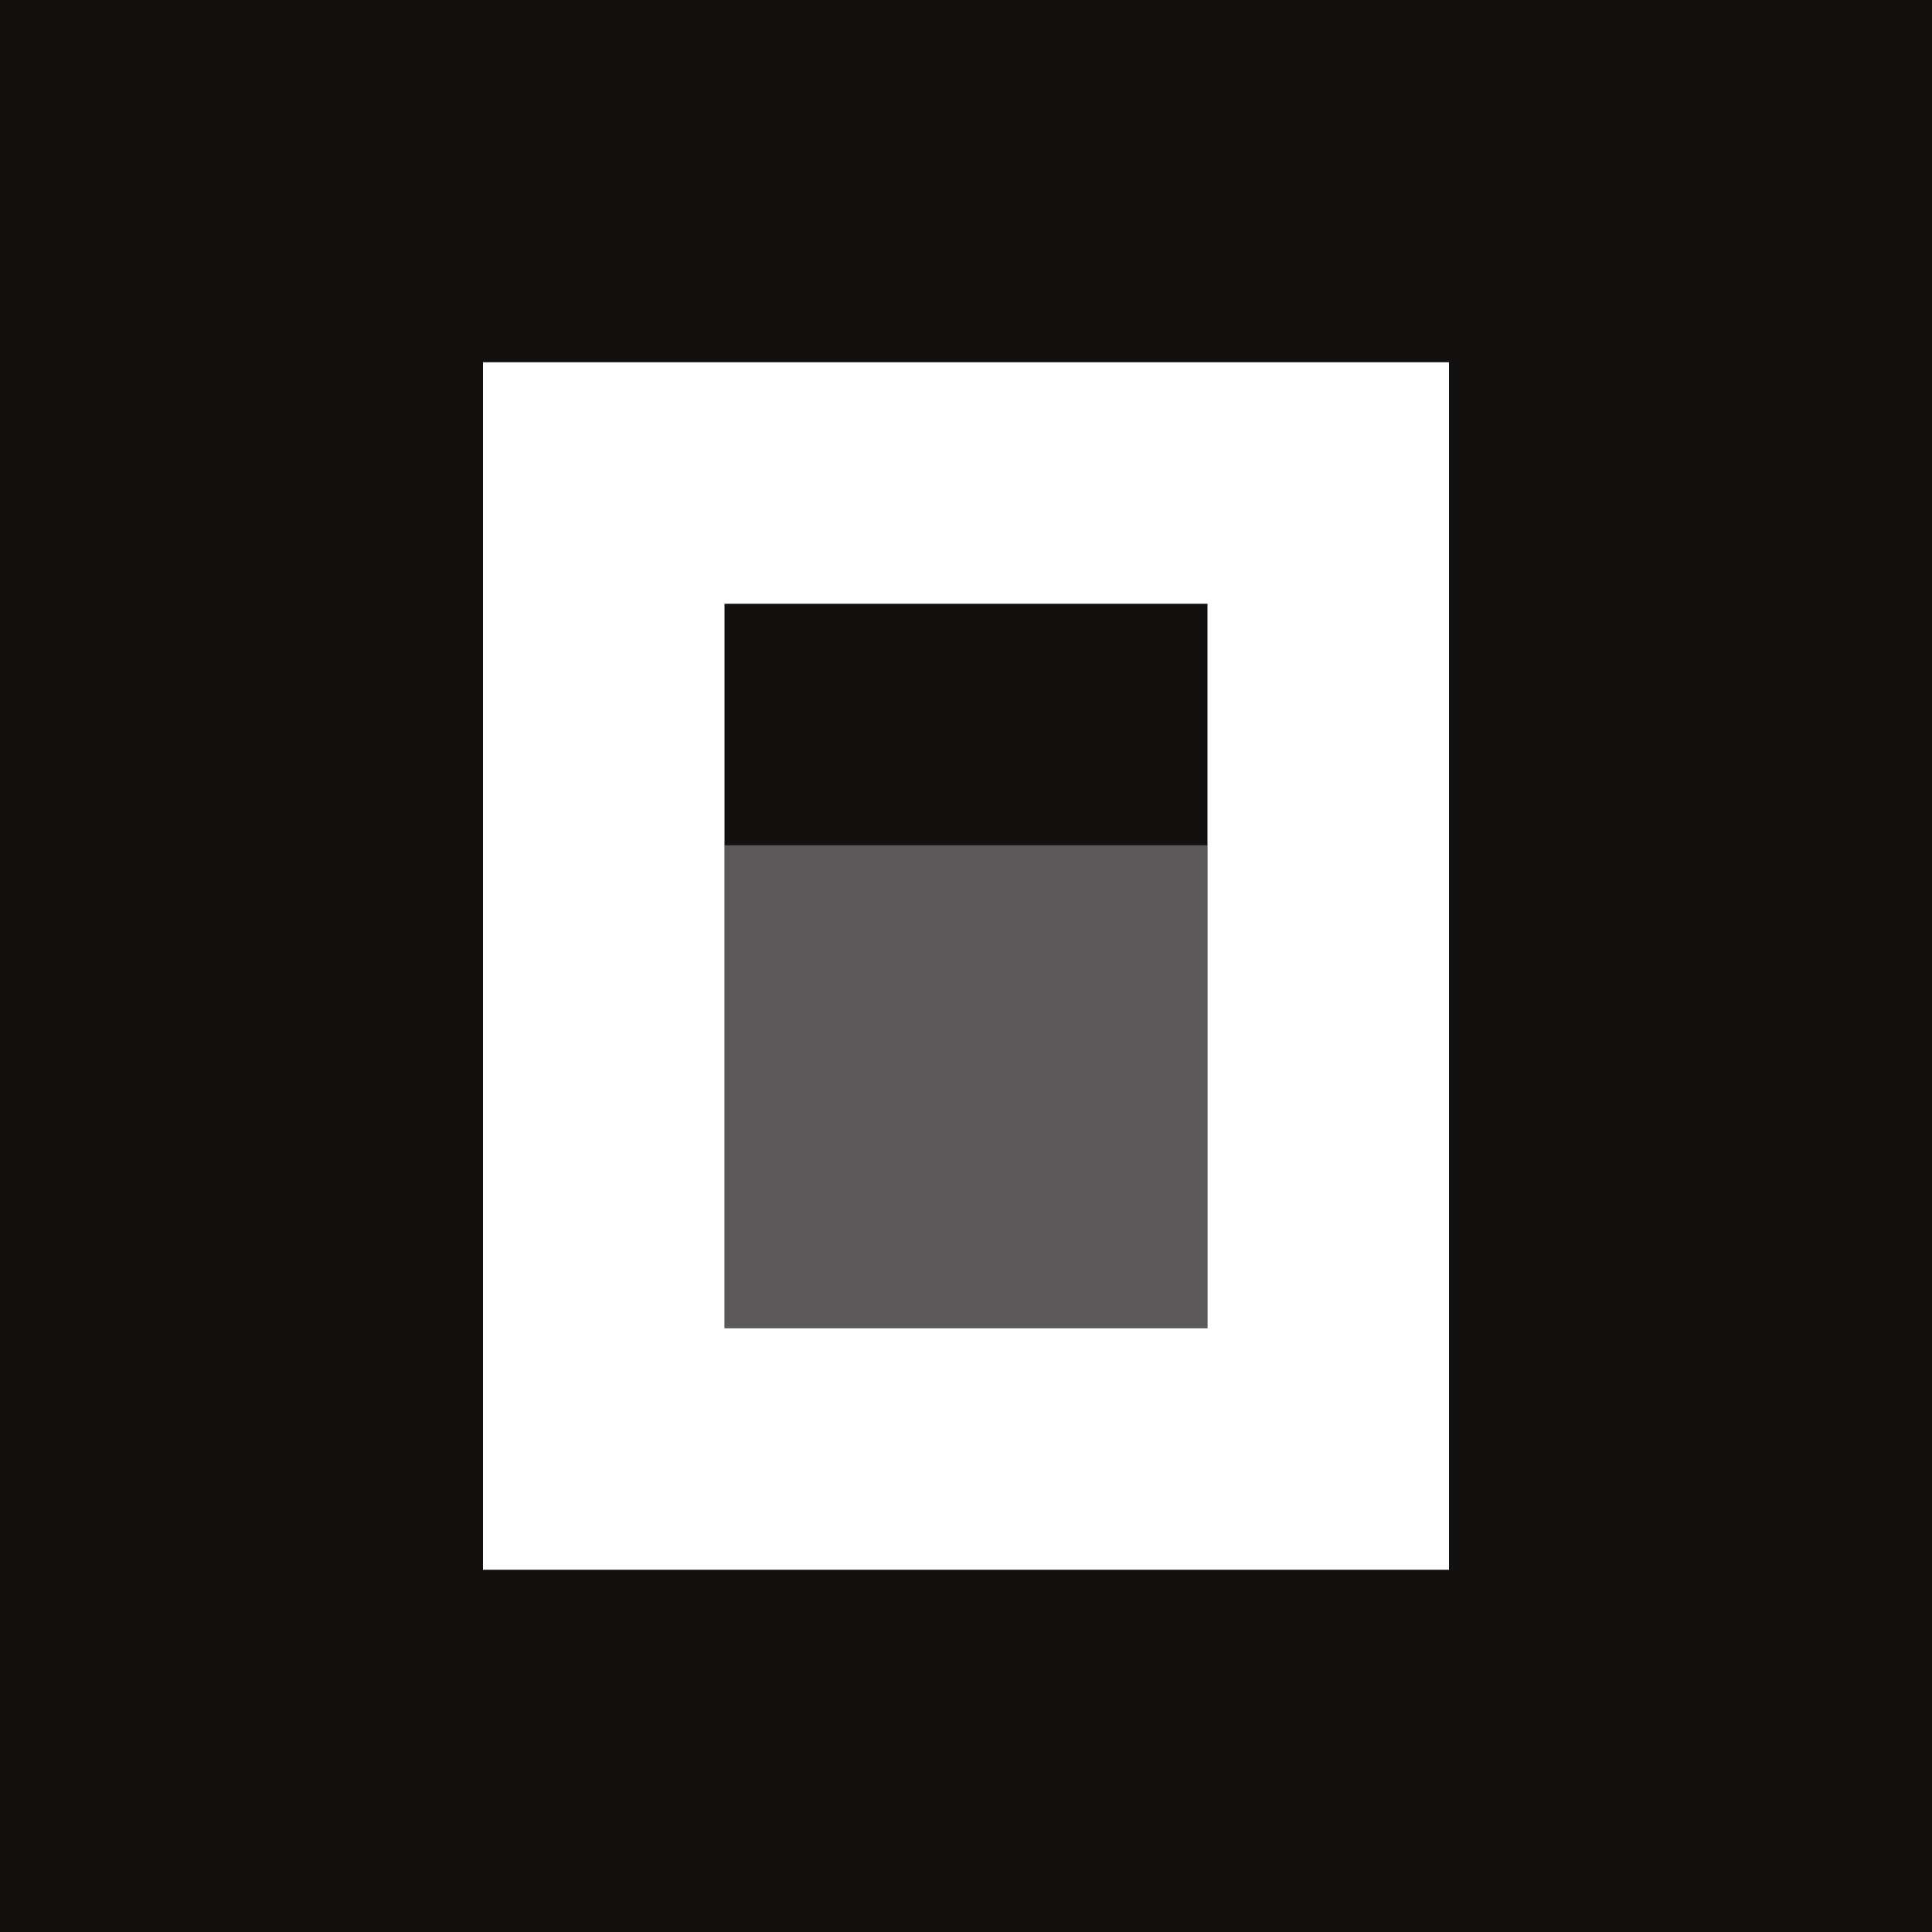
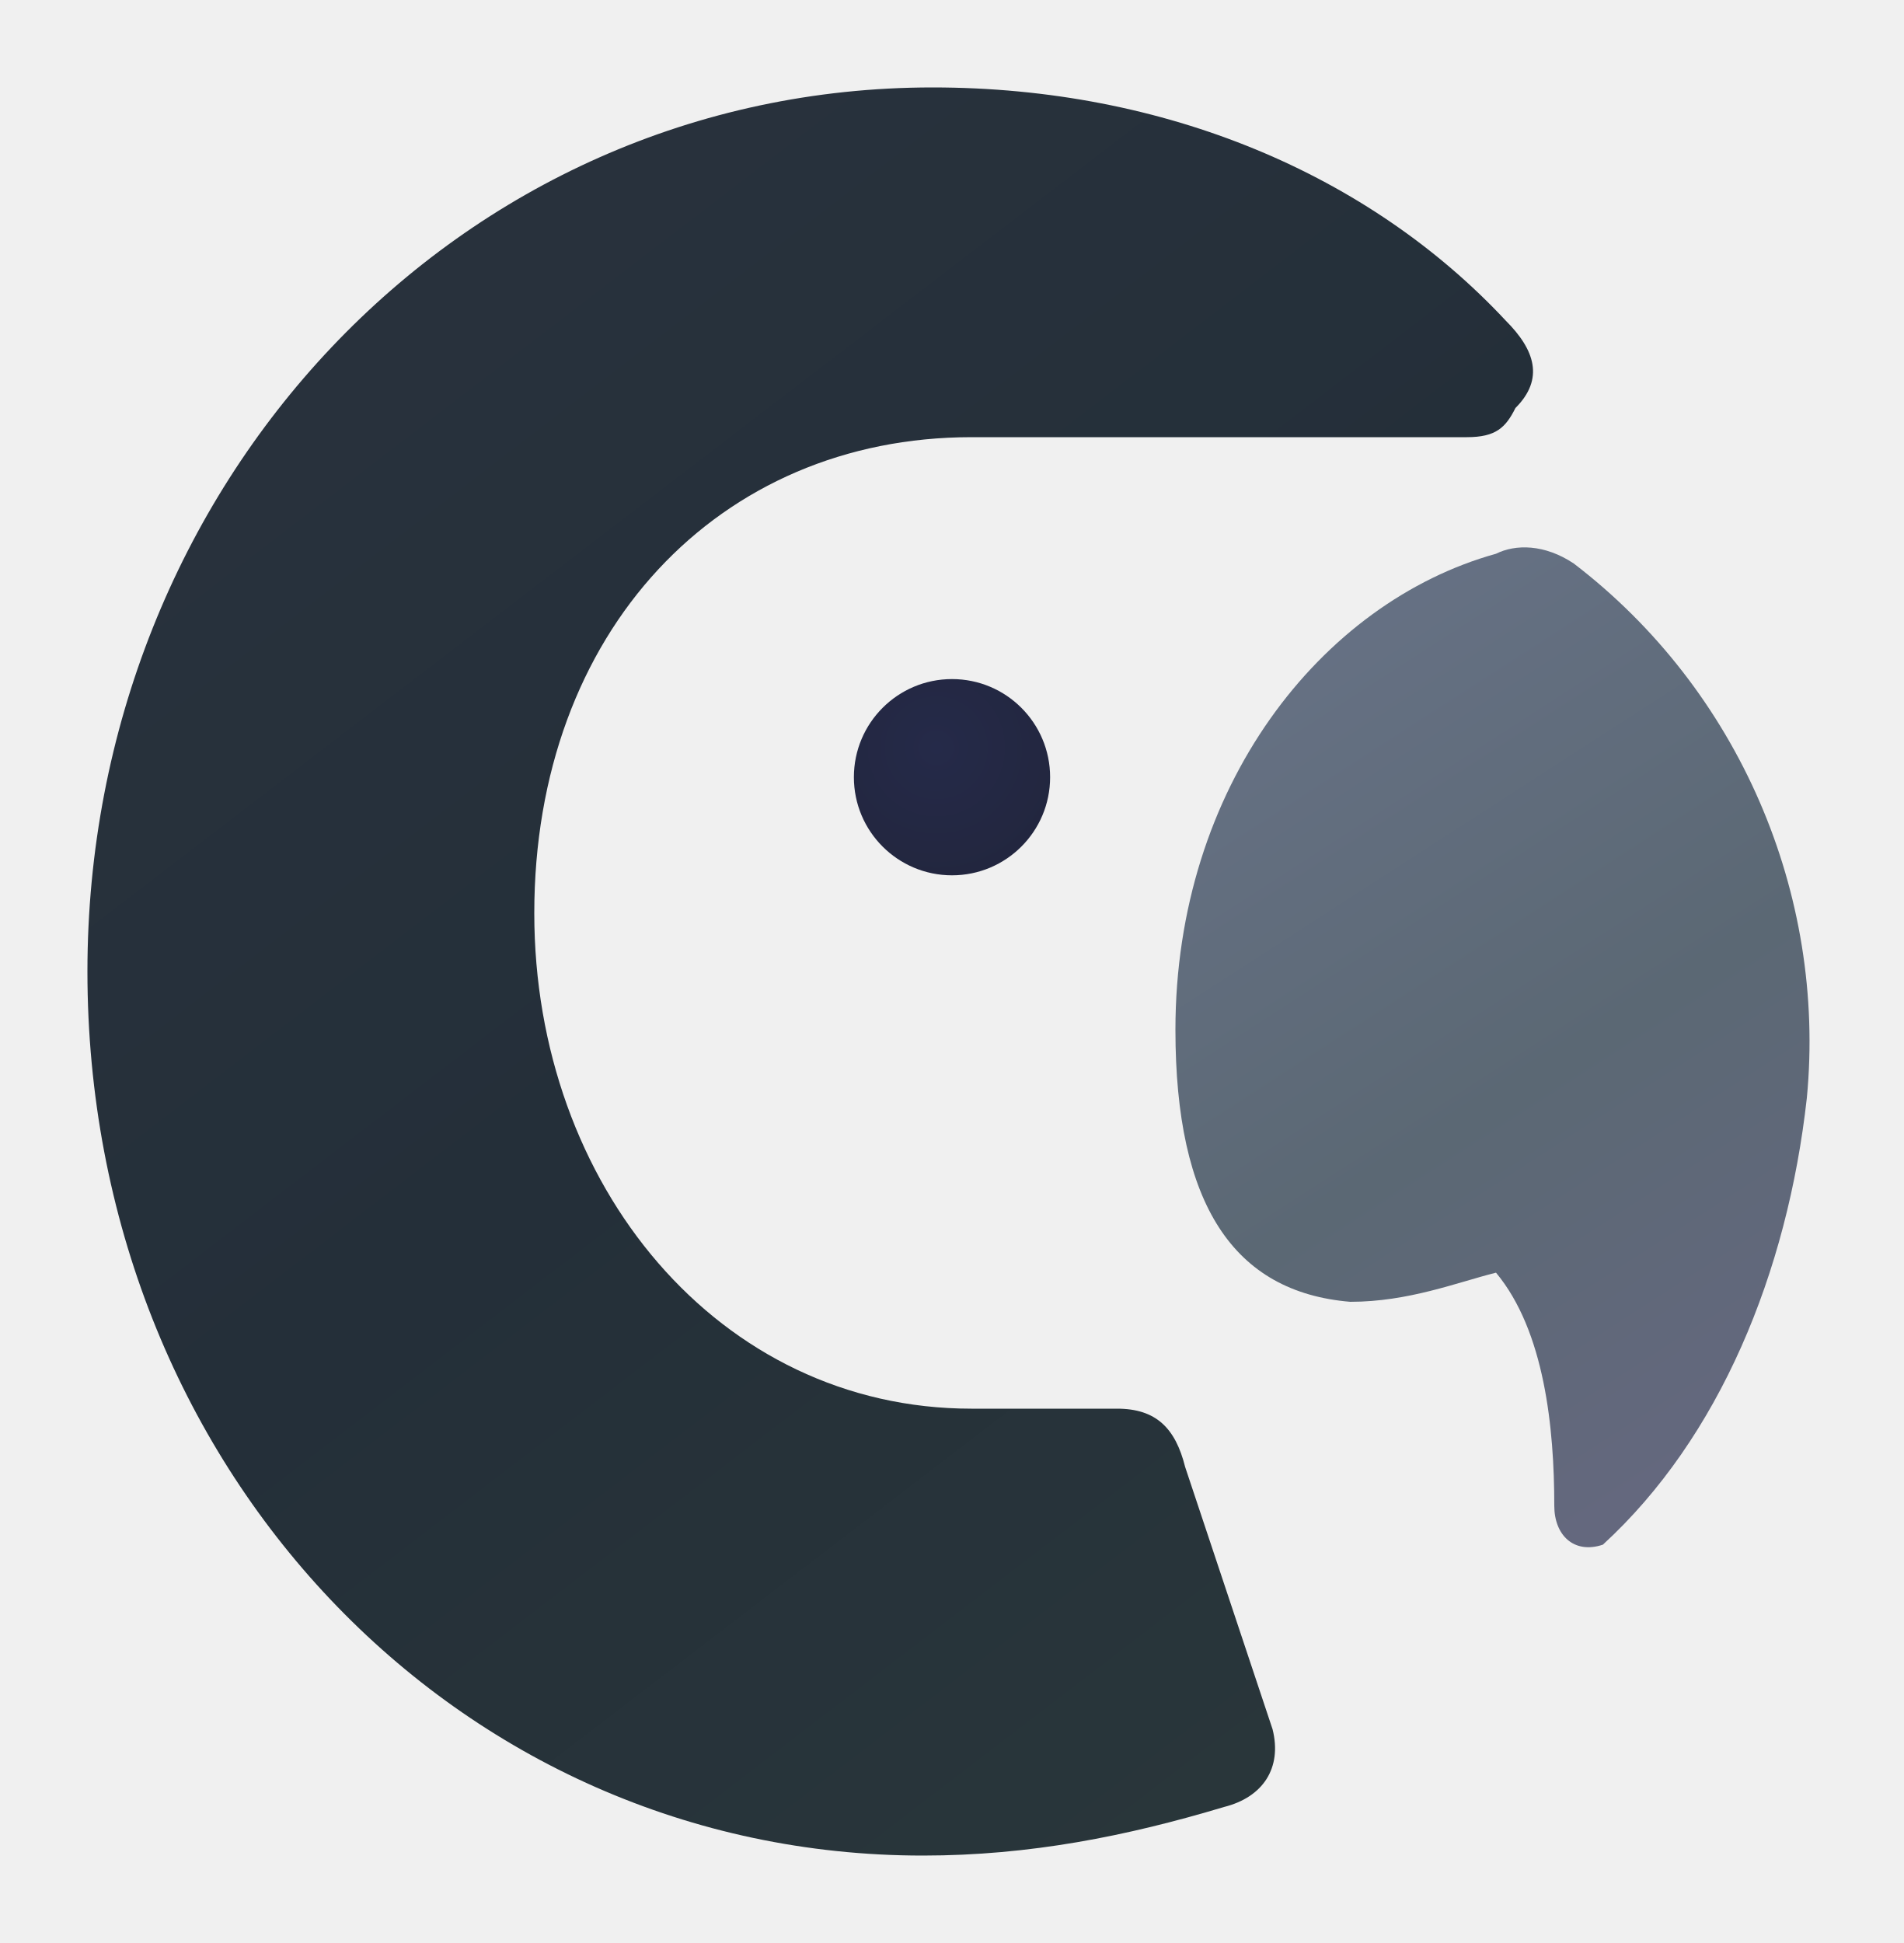
- <svg xmlns="http://www.w3.org/2000/svg" version="1.1" width="512" height="512">
-   <svg width="512" height="512" viewBox="0 0 512 512" fill="none">
-     <rect width="512" height="512" fill="#131010" />
-     <path d="M320 224V352H192V224H320Z" fill="#5A5858" />
-     <path fill-rule="evenodd" clip-rule="evenodd" d="M384 416H128V96H384V416ZM320 160H192V352H320V160Z" fill="white" />
-   </svg>
-   <style>@media (prefers-color-scheme: light) { :root { filter: none; } }
- @media (prefers-color-scheme: dark) { :root { filter: none; } }
- </style>
+ <svg xmlns="http://www.w3.org/2000/svg" viewBox="30 2 196 200" shape-rendering="geometricPrecision">
+   <defs>
+     <linearGradient id="body" x1="47" y1="28" x2="165" y2="182" gradientUnits="userSpaceOnUse">
+       <stop offset="0" stop-color="#29323d" />
+       <stop offset=".52" stop-color="#242f39" />
+       <stop offset="1" stop-color="#29363a" />
+     </linearGradient>
+     <linearGradient id="wing" x1="156" y1="72" x2="207" y2="151" gradientUnits="userSpaceOnUse">
+       <stop offset="0" stop-color="#667184" />
+       <stop offset=".55" stop-color="#5b6874" />
+       <stop offset="1" stop-color="#64687e" />
+     </linearGradient>
+     <radialGradient id="eye" cx="42%" cy="35%" r="70%">
+       <stop offset="0" stop-color="#252a49" />
+       <stop offset="1" stop-color="#22263e" />
+     </radialGradient>
+   </defs>
+   <path fill="url(#body)" d="M126 11c24 0 45 9 59 24 3 3 4 6 1 9-1 2-2 3-5 3h-51c-26 0-45 20-45 49 0 28 19 51 45 51h15c4 0 6 2 7 6l9 27c1 4-1 7-5 8-10 3-20 5-31 5-48 0-86-40-86-91 0-50 38-91 87-91Z" />
+   <circle cx="128" cy="82" r="10.1" fill="url(#eye)" />
+   <path fill="url(#wing)" d="M184 59c-18 5-33 24-33 49 0 18 6 27 18 28 6 0 11-2 15-3 5 6 6 16 6 24 0 3 2 5 5 4 12-11 19-28 21-46 2-21-7-42-24-55-3-2-6-2-8-1Z" />
</svg>
